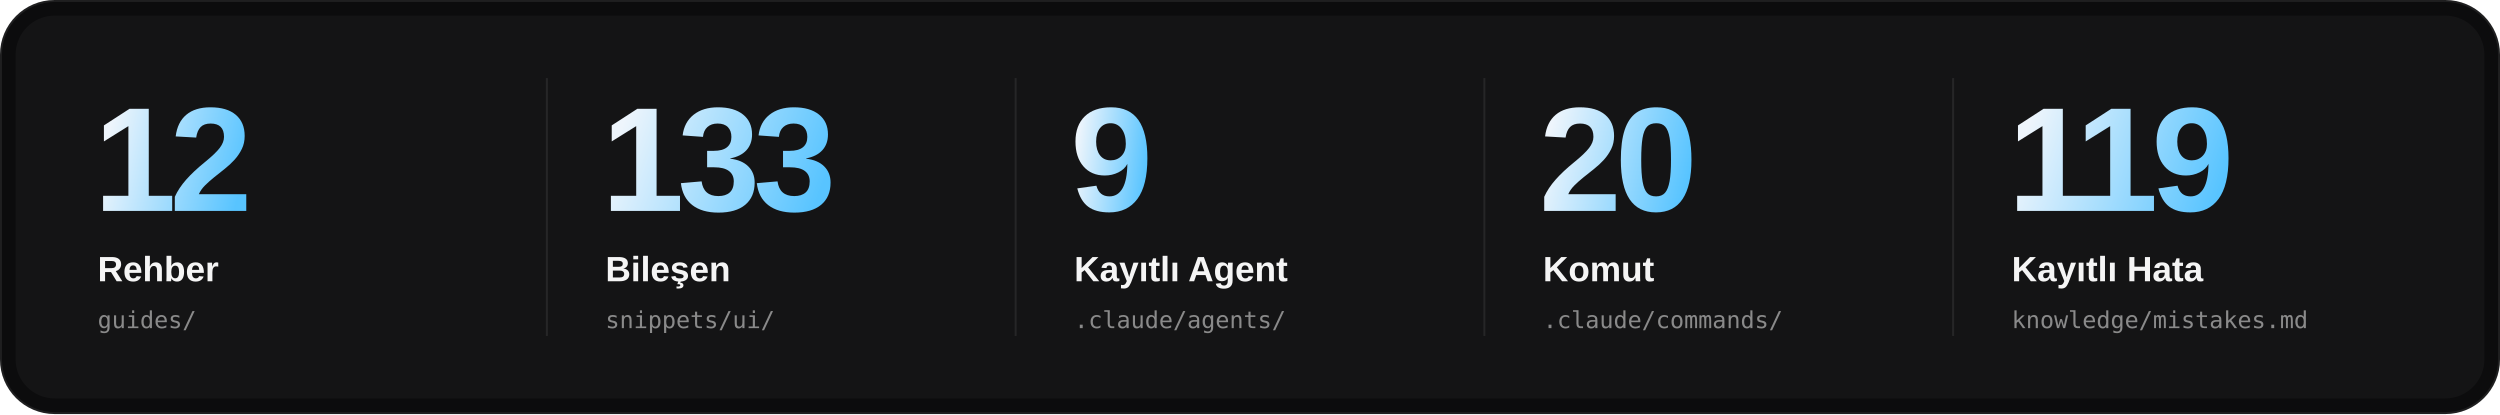
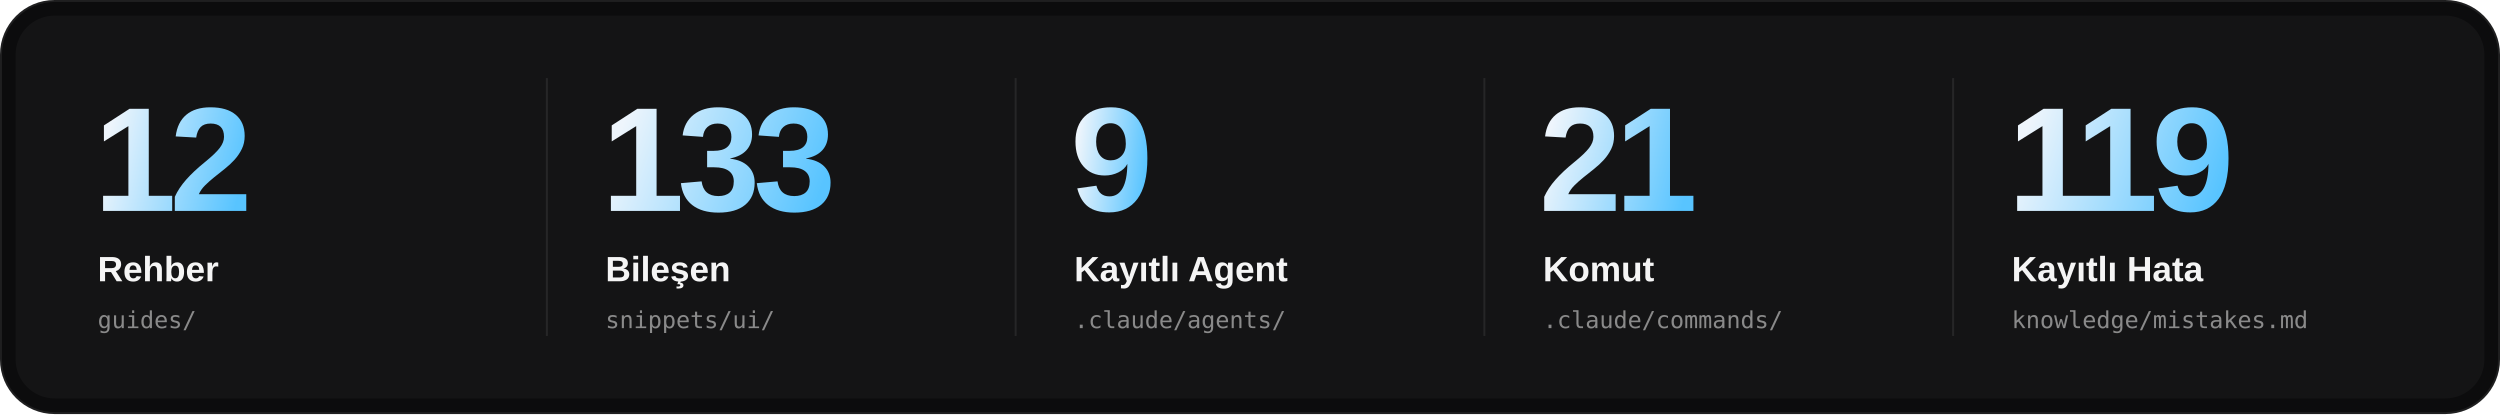
- <svg xmlns="http://www.w3.org/2000/svg" width="1280" height="212" viewBox="0 0 1280 212" role="img" aria-label="12 Rehber, 133 Bileşen, 9 Kayıtlı Agent, 20 Komut, 119 Kayıtlı Hata">
+ <svg xmlns="http://www.w3.org/2000/svg" width="1280" height="212" viewBox="0 0 1280 212" role="img" aria-label="12 Rehber, 133 Bileşen, 9 Kayıtlı Agent, 21 Komut, 119 Kayıtlı Hata">
  <defs>
    <linearGradient id="stat-ink" x1="0.008" y1="0.413" x2="0.992" y2="0.587">
      <stop offset="0%" stop-color="#eef5fc" />
      <stop offset="100%" stop-color="#58c4ff" />
    </linearGradient>
  </defs>
  <rect width="1280" height="212" rx="28" fill="#0c0c0d" />
  <rect x="8" y="8" width="1264" height="196" rx="20" fill="rgb(255,255,255)" fill-opacity="0.035" />
  <g transform="translate(40 0)">
    <text x="8" y="108" font-family="-apple-system, BlinkMacSystemFont, 'Segoe UI', 'Helvetica Neue', Arial, sans-serif" font-size="76" font-weight="800" letter-spacing="-3.4" fill="url(#stat-ink)">12</text>
    <text x="10" y="144" font-family="-apple-system, BlinkMacSystemFont, 'Segoe UI', 'Helvetica Neue', Arial, sans-serif" font-size="18" font-weight="650" fill="#f5f5f5">Rehber</text>
    <text x="10" y="168" font-family="ui-monospace, SFMono-Regular, Menlo, Consolas, monospace" font-size="12" fill="#8a8a8a">guides/</text>
  </g>
  <g transform="translate(280 0)">
    <line x1="0" y1="40" x2="0" y2="172" stroke="rgb(255,255,255)" stroke-opacity="0.08" />
    <text x="28" y="108" font-family="-apple-system, BlinkMacSystemFont, 'Segoe UI', 'Helvetica Neue', Arial, sans-serif" font-size="76" font-weight="800" letter-spacing="-3.4" fill="url(#stat-ink)">133</text>
    <text x="30" y="144" font-family="-apple-system, BlinkMacSystemFont, 'Segoe UI', 'Helvetica Neue', Arial, sans-serif" font-size="18" font-weight="650" fill="#f5f5f5">Bileşen</text>
    <text x="30" y="168" font-family="ui-monospace, SFMono-Regular, Menlo, Consolas, monospace" font-size="12" fill="#8a8a8a">snippets/ui/</text>
  </g>
  <g transform="translate(520 0)">
    <line x1="0" y1="40" x2="0" y2="172" stroke="rgb(255,255,255)" stroke-opacity="0.08" />
    <text x="28" y="108" font-family="-apple-system, BlinkMacSystemFont, 'Segoe UI', 'Helvetica Neue', Arial, sans-serif" font-size="76" font-weight="800" letter-spacing="-3.4" fill="url(#stat-ink)">9</text>
    <text x="30" y="144" font-family="-apple-system, BlinkMacSystemFont, 'Segoe UI', 'Helvetica Neue', Arial, sans-serif" font-size="18" font-weight="650" fill="#f5f5f5">Kayıtlı Agent</text>
    <text x="30" y="168" font-family="ui-monospace, SFMono-Regular, Menlo, Consolas, monospace" font-size="12" fill="#8a8a8a">.claude/agents/</text>
  </g>
  <g transform="translate(760 0)">
    <line x1="0" y1="40" x2="0" y2="172" stroke="rgb(255,255,255)" stroke-opacity="0.08" />
-     <text x="28" y="108" font-family="-apple-system, BlinkMacSystemFont, 'Segoe UI', 'Helvetica Neue', Arial, sans-serif" font-size="76" font-weight="800" letter-spacing="-3.4" fill="url(#stat-ink)">20</text>
+     <text x="28" y="108" font-family="-apple-system, BlinkMacSystemFont, 'Segoe UI', 'Helvetica Neue', Arial, sans-serif" font-size="76" font-weight="800" letter-spacing="-3.4" fill="url(#stat-ink)">21</text>
    <text x="30" y="144" font-family="-apple-system, BlinkMacSystemFont, 'Segoe UI', 'Helvetica Neue', Arial, sans-serif" font-size="18" font-weight="650" fill="#f5f5f5">Komut</text>
    <text x="30" y="168" font-family="ui-monospace, SFMono-Regular, Menlo, Consolas, monospace" font-size="12" fill="#8a8a8a">.claude/commands/</text>
  </g>
  <g transform="translate(1000 0)">
    <line x1="0" y1="40" x2="0" y2="172" stroke="rgb(255,255,255)" stroke-opacity="0.08" />
    <text x="28" y="108" font-family="-apple-system, BlinkMacSystemFont, 'Segoe UI', 'Helvetica Neue', Arial, sans-serif" font-size="76" font-weight="800" letter-spacing="-3.4" fill="url(#stat-ink)">119</text>
    <text x="30" y="144" font-family="-apple-system, BlinkMacSystemFont, 'Segoe UI', 'Helvetica Neue', Arial, sans-serif" font-size="18" font-weight="650" fill="#f5f5f5">Kayıtlı Hata</text>
    <text x="30" y="168" font-family="ui-monospace, SFMono-Regular, Menlo, Consolas, monospace" font-size="12" fill="#8a8a8a">knowledge/mistakes.md</text>
  </g>
  <rect x="0.5" y="0.5" width="1279" height="211" rx="27.5" fill="none" stroke="rgb(255,255,255)" stroke-opacity="0.08" />
</svg>
